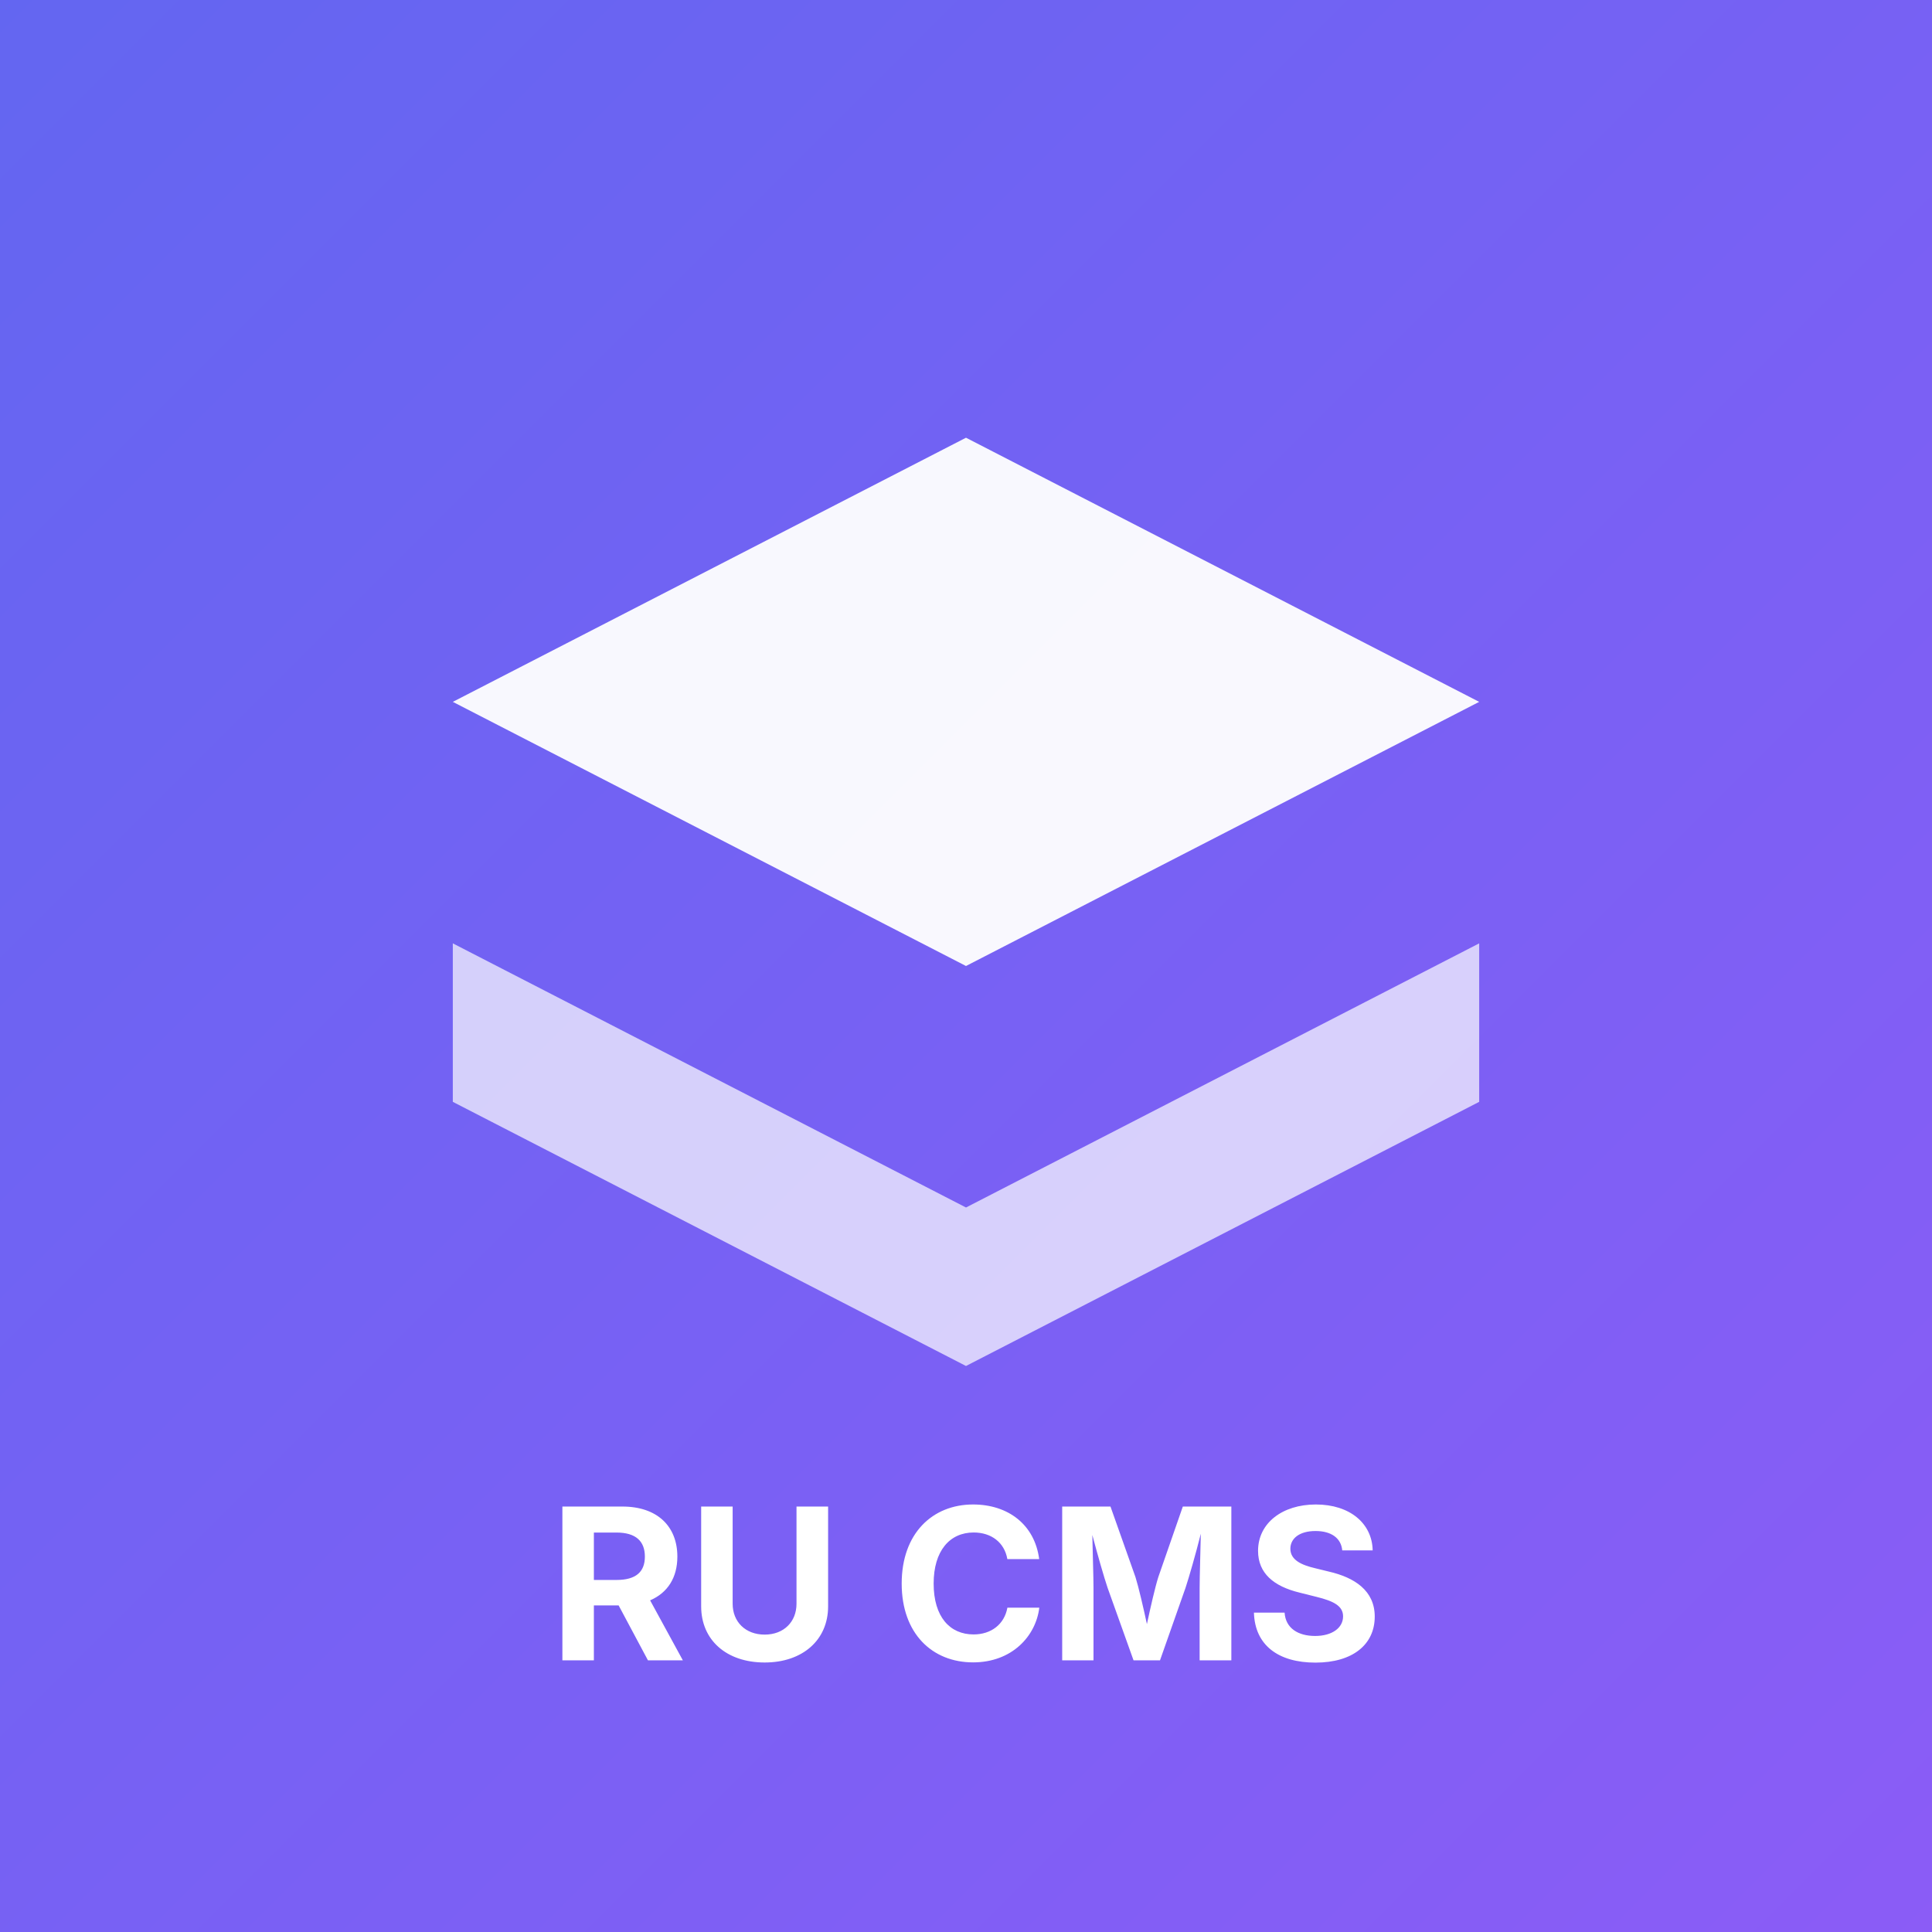
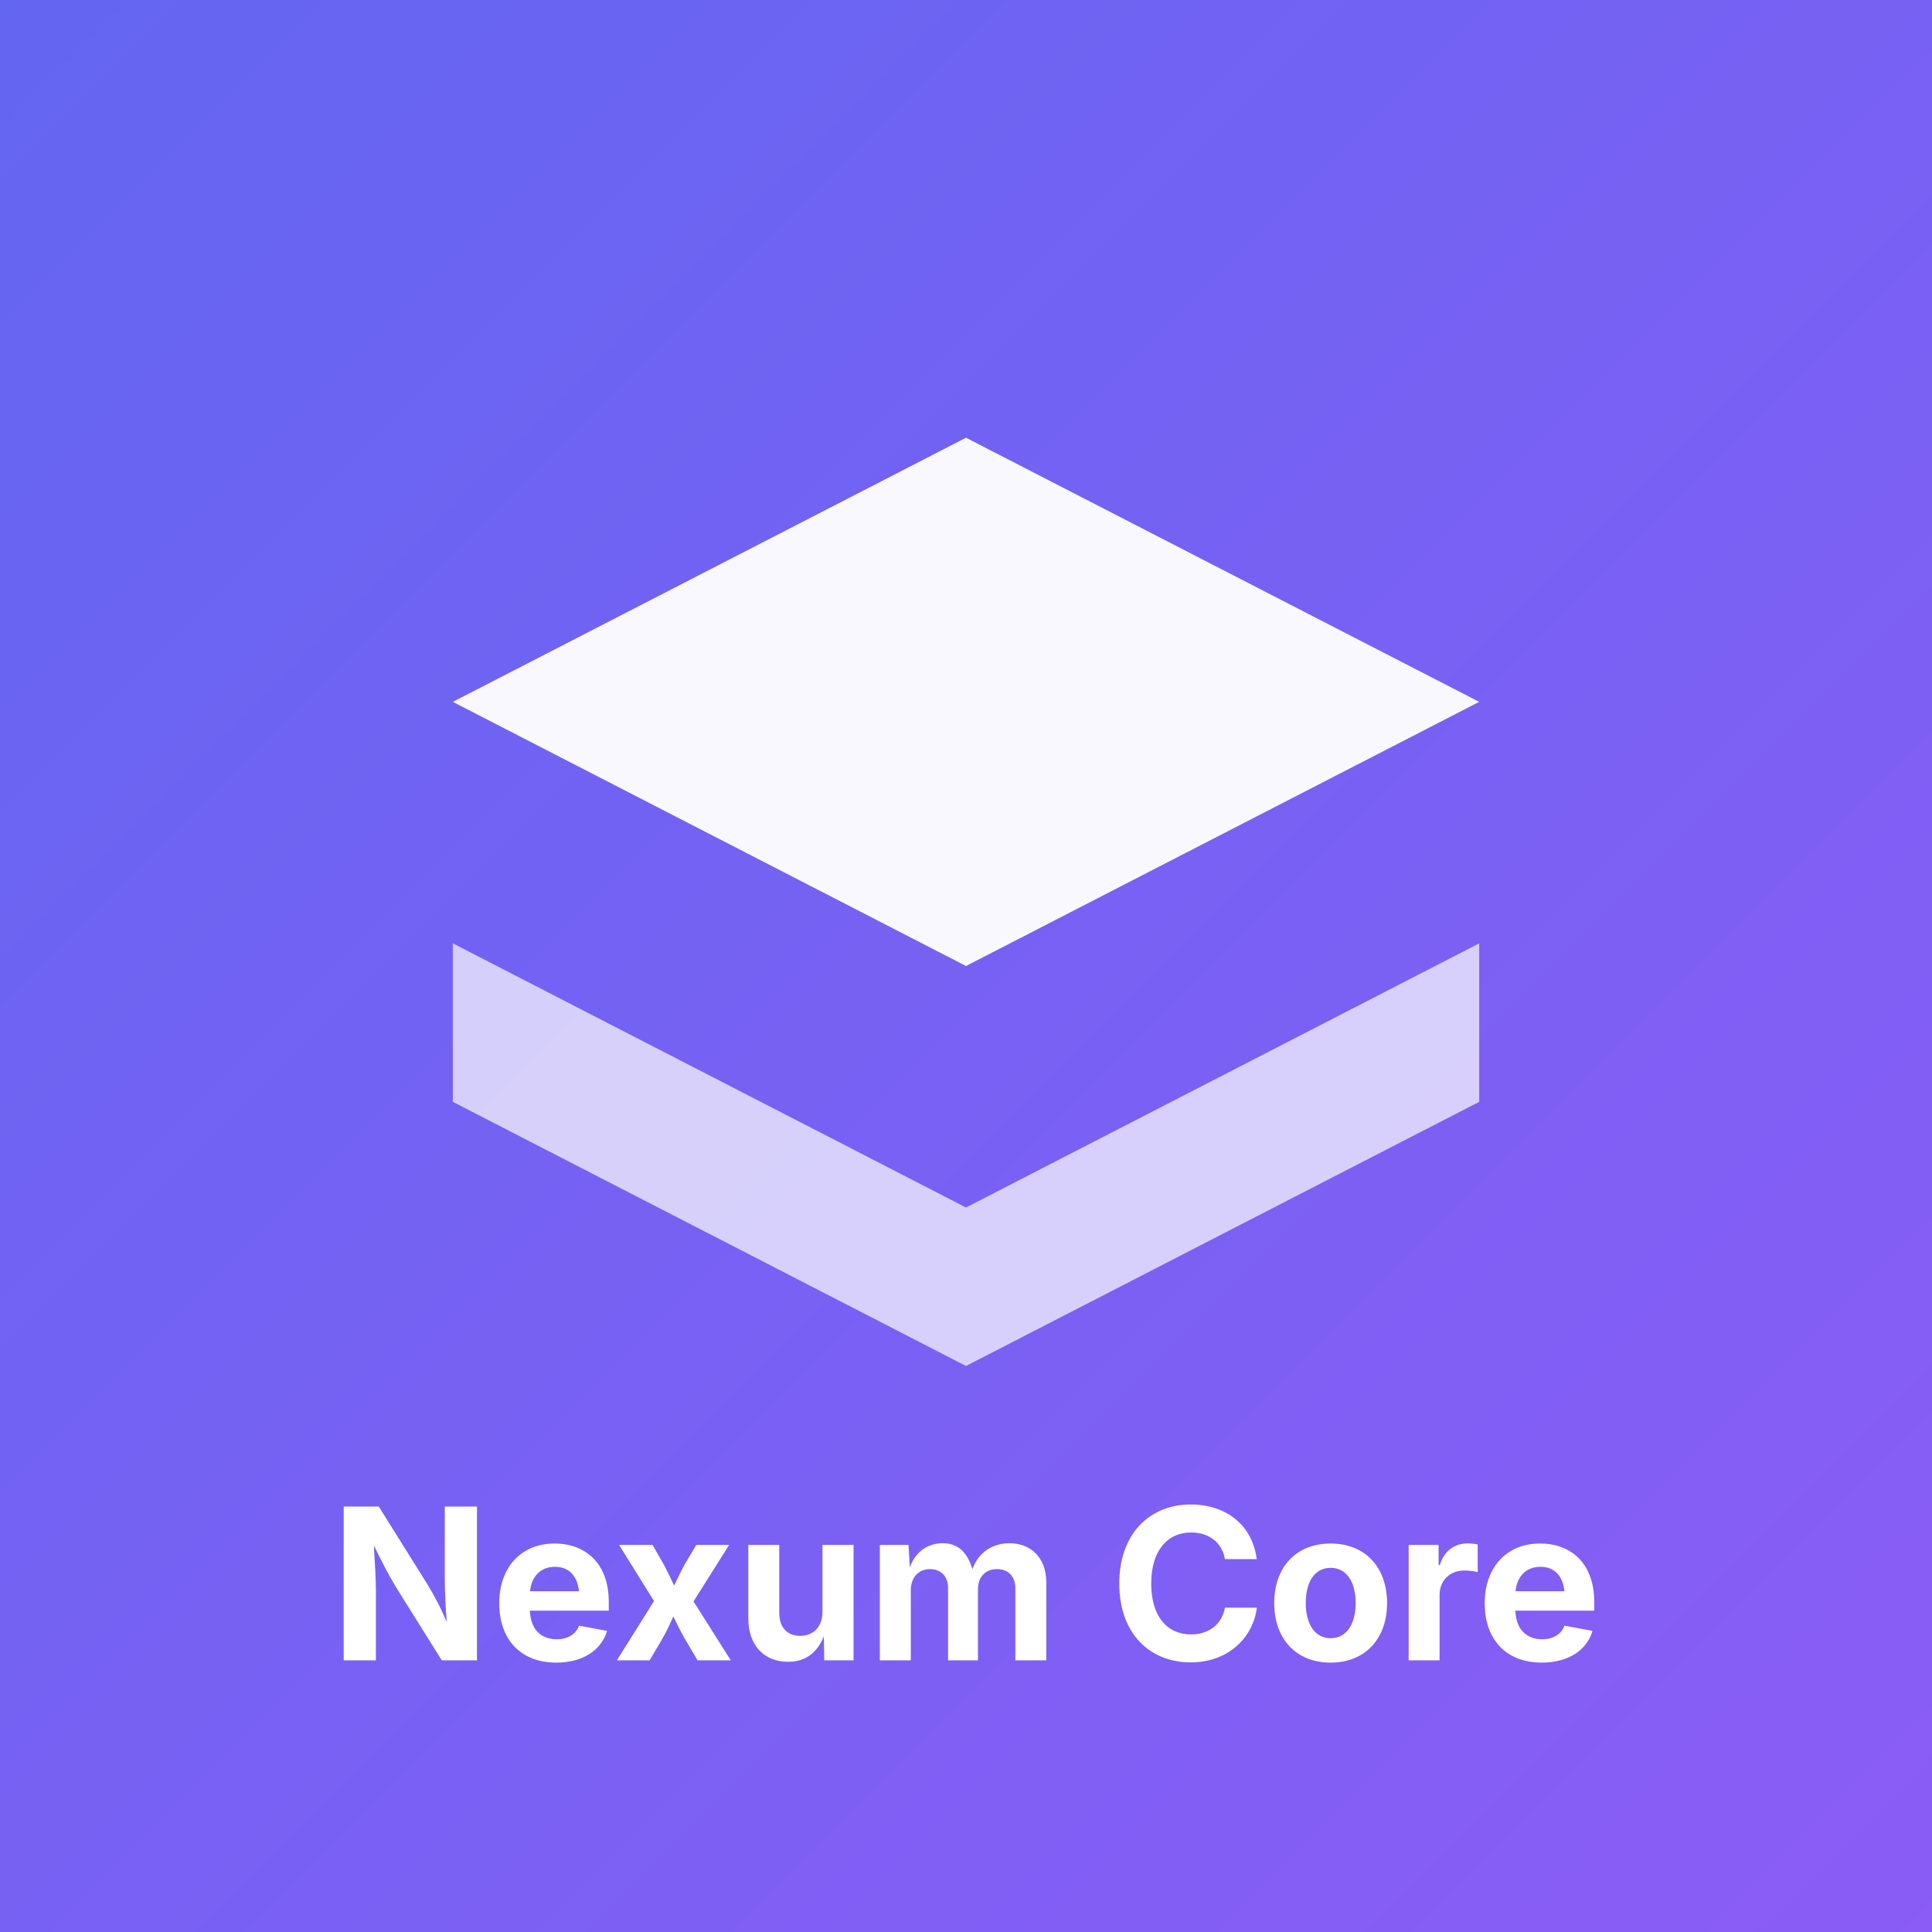
- <svg xmlns="http://www.w3.org/2000/svg" viewBox="0 0 512 512" width="512" height="512" role="img" aria-label="Логотип RU CMS">
+ <svg xmlns="http://www.w3.org/2000/svg" viewBox="0 0 512 512" width="512" height="512" role="img" aria-label="Логотип Nexum Core">
  <defs>
    <linearGradient id="lg" x1="0" y1="0" x2="1" y2="1">
      <stop offset="0" stop-color="#6366f1" />
      <stop offset="1" stop-color="#8b5cf6" />
    </linearGradient>
  </defs>
  <rect width="512" height="512" fill="url(#lg)" />
  <g fill="#ffffff">
    <path d="M256 116 L392 186 L256 256 L120 186 Z" opacity="0.95" />
    <path d="M120 250 L256 320 L392 250 L392 292 L256 362 L120 292 Z" opacity="0.7" />
  </g>
-   <text x="256" y="440" text-anchor="middle" font-family="Inter, Segoe UI, system-ui, sans-serif" font-size="56" font-weight="700" fill="#ffffff">RU CMS</text>
+   <text x="256" y="440" text-anchor="middle" font-family="Inter, Segoe UI, system-ui, sans-serif" font-size="56" font-weight="700" fill="#ffffff">Nexum Core</text>
</svg>
